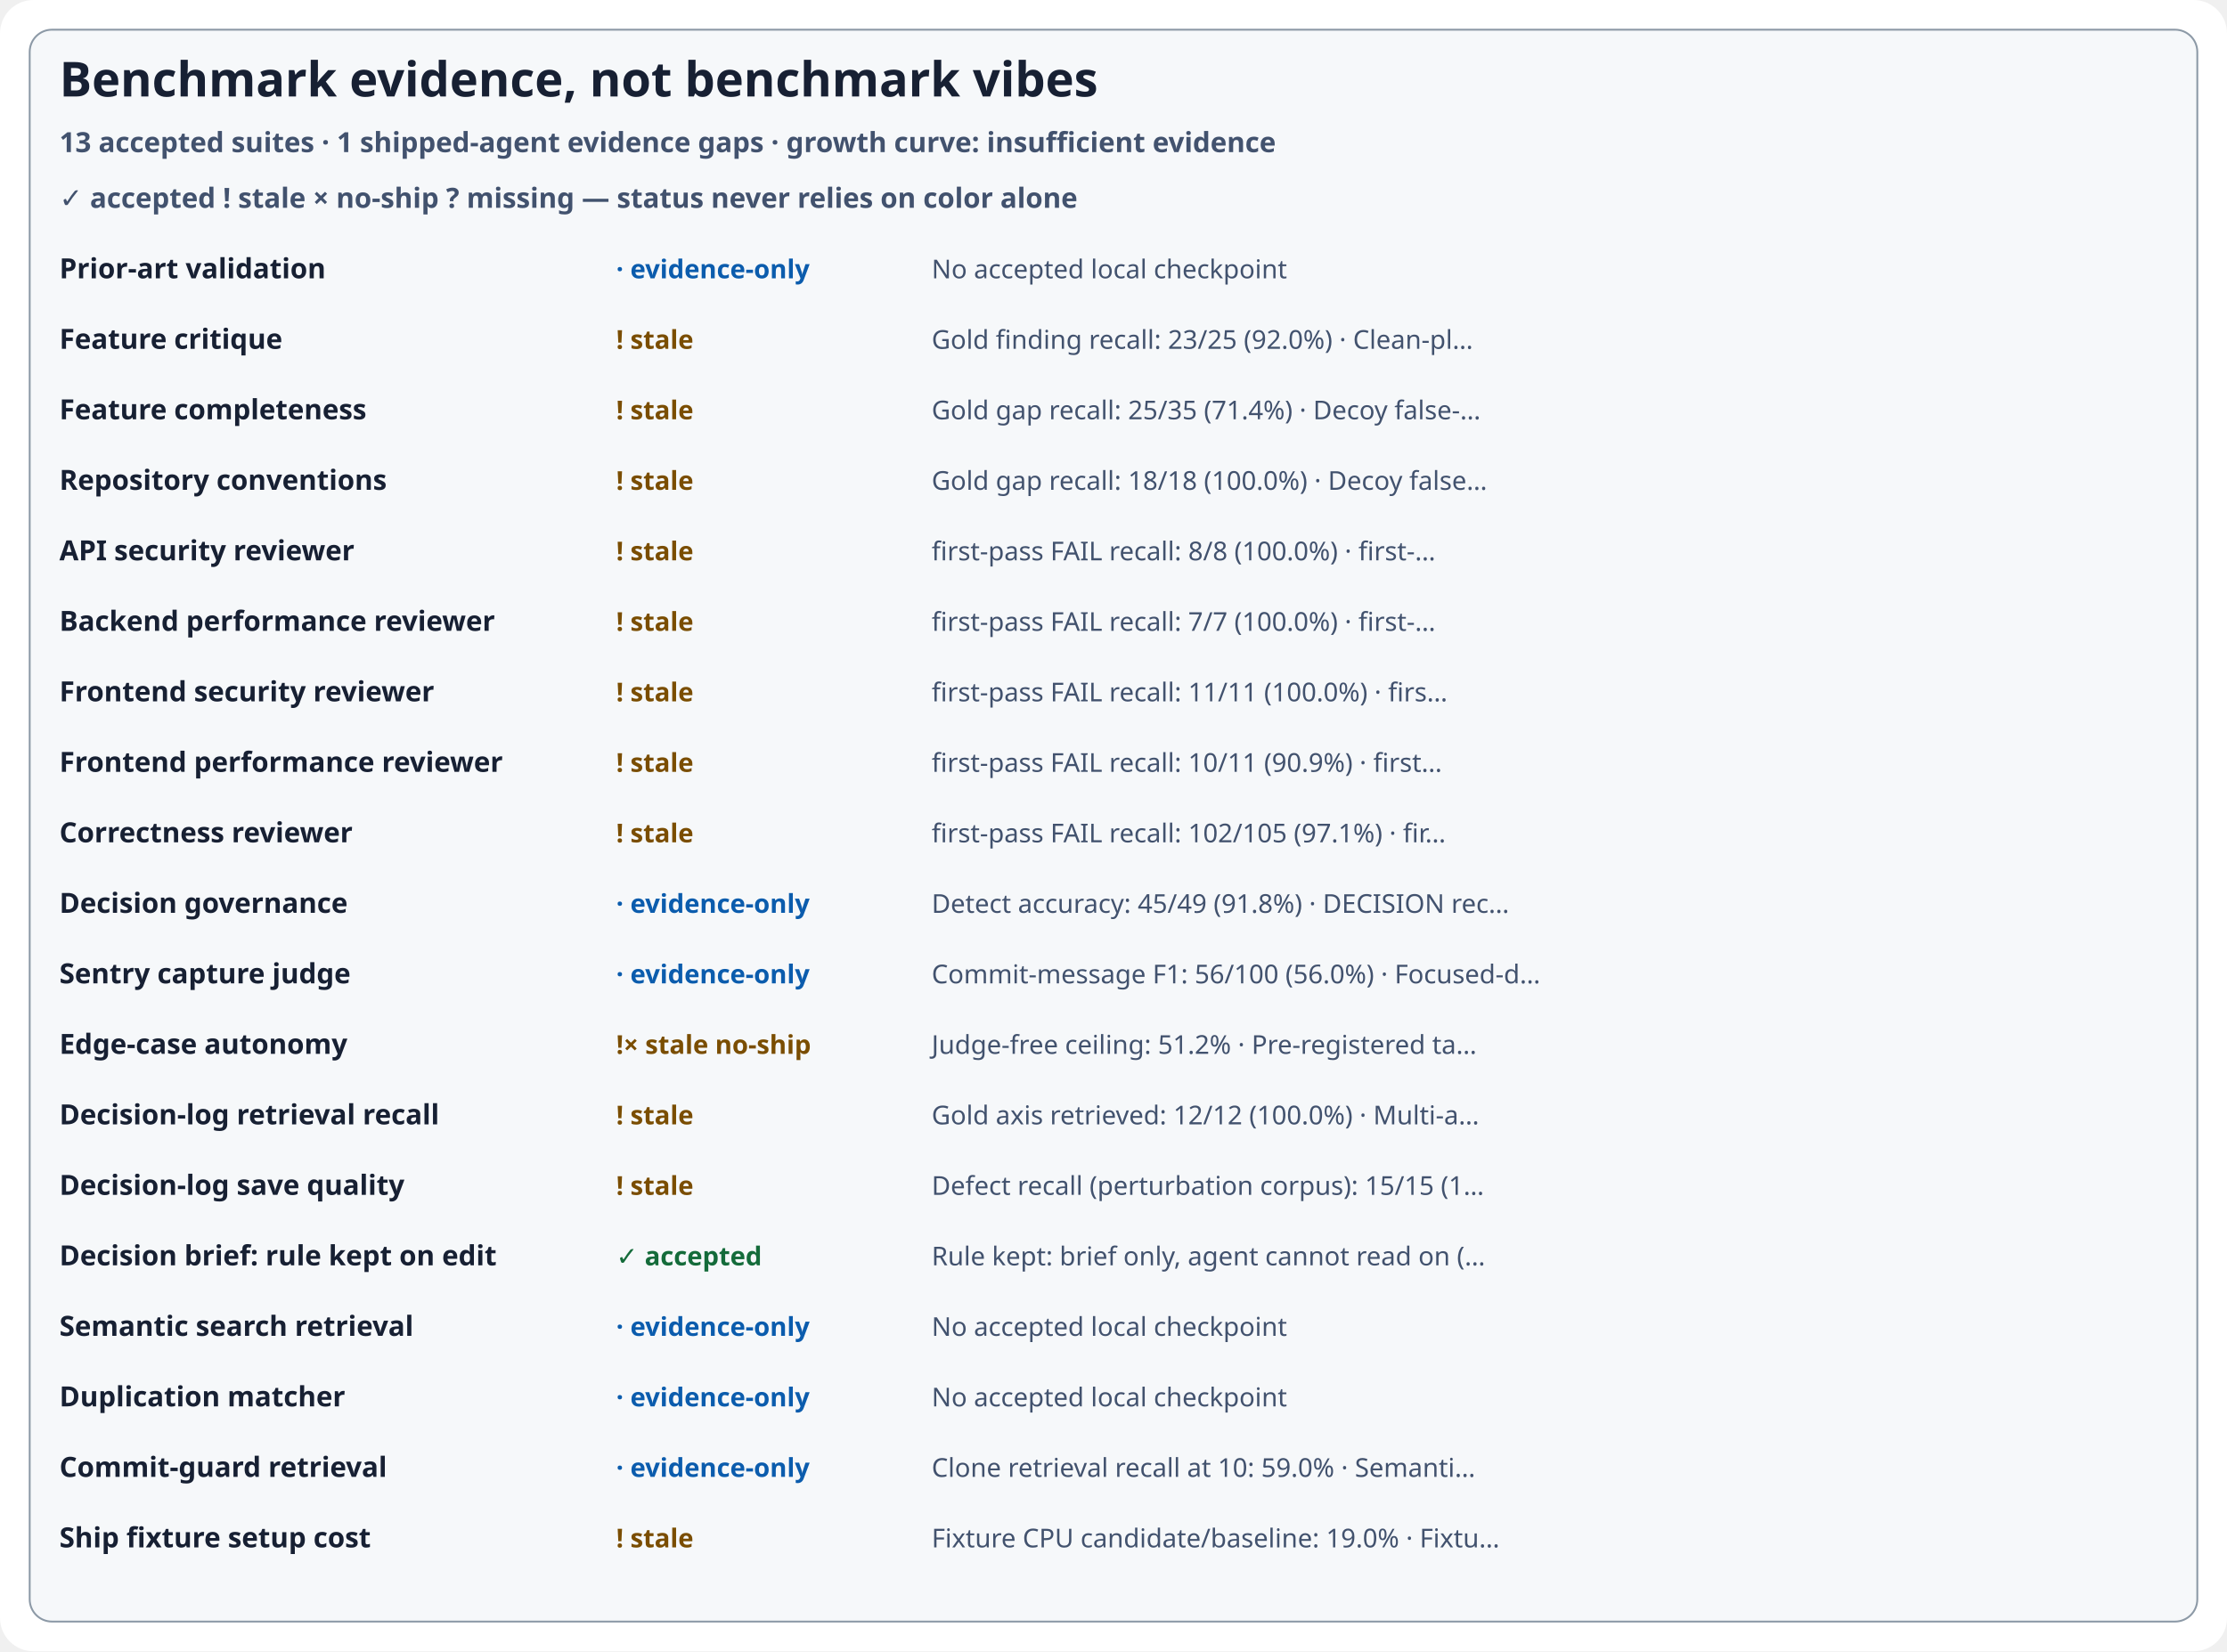
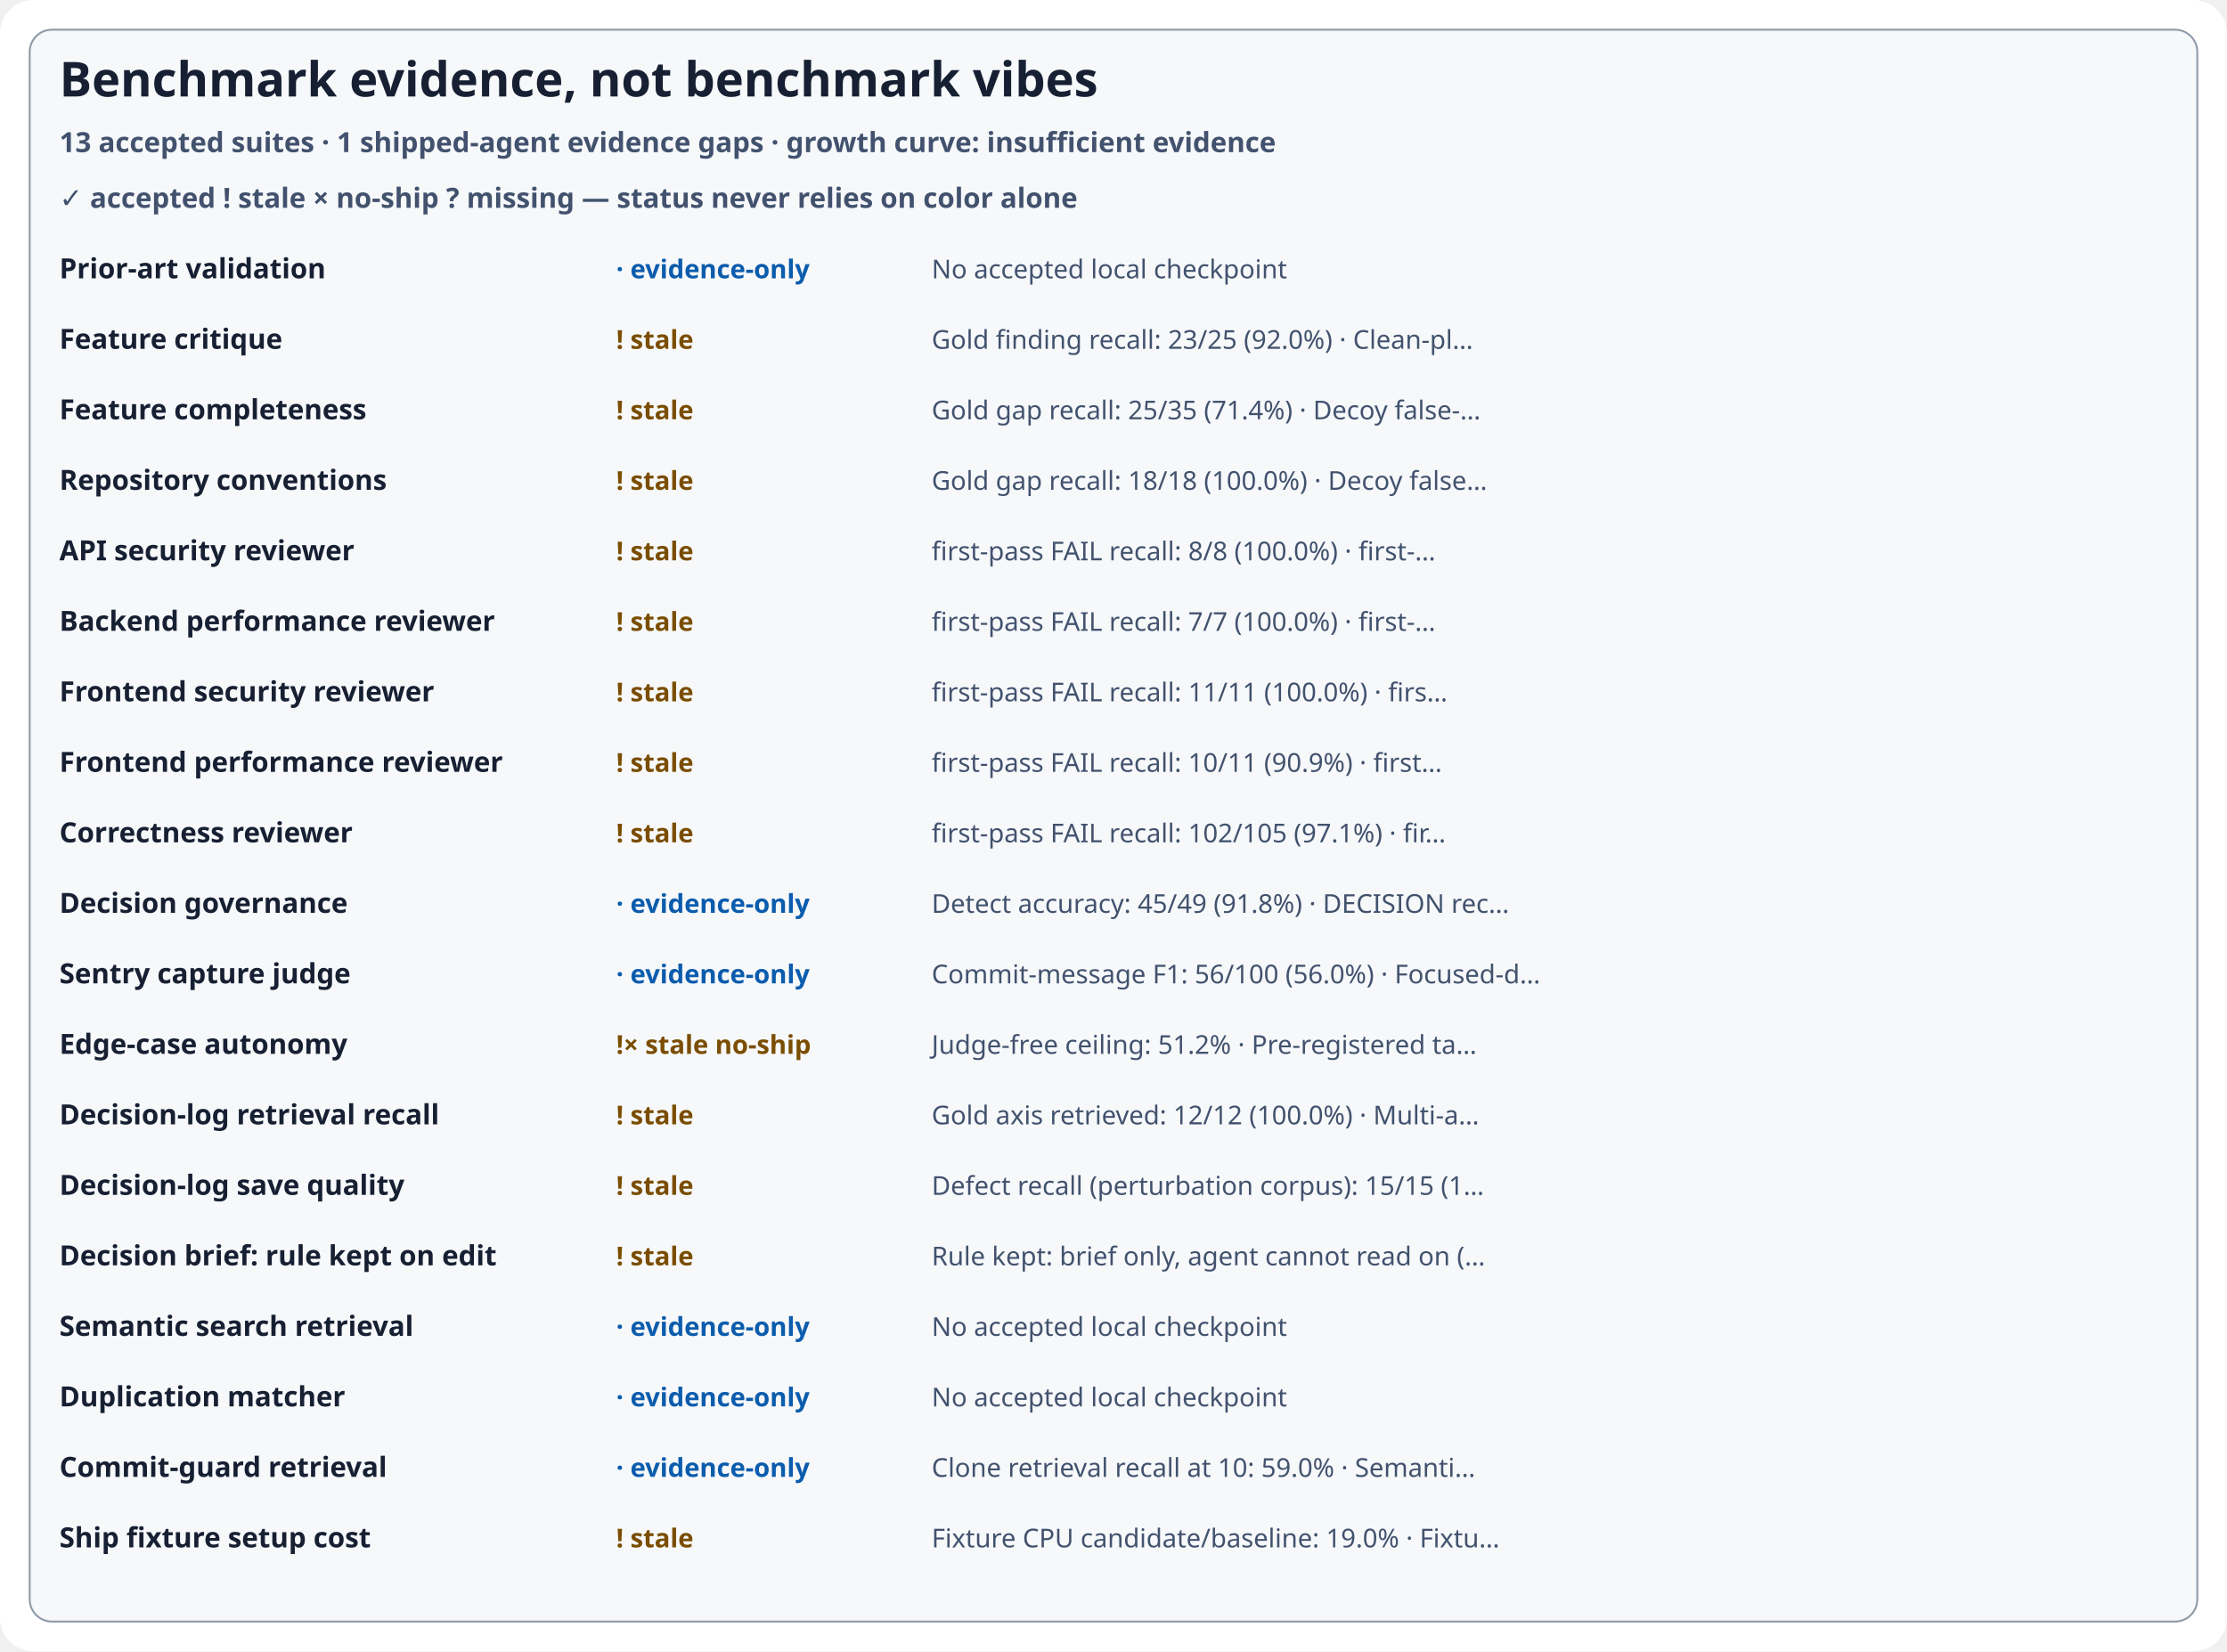
<svg xmlns="http://www.w3.org/2000/svg" width="1200" height="890" viewBox="0 0 1200 890" role="img" aria-labelledby="title desc">
  <style>
  .title{font:700 26px ui-sans-serif,system-ui;fill:#172033} .summary{font:600 15px ui-sans-serif,system-ui;fill:#42526E}
  .suite{font:600 15px ui-sans-serif,system-ui;fill:#172033} .metric{font:14px ui-sans-serif,system-ui;fill:#42526E}
  .status{font:700 14px ui-sans-serif,system-ui}.good{fill:#146B3A}.warn{fill:#7A4D00}.bad{fill:#A61B1B}.info{fill:#0B5CAD}
</style>
  <rect width="1200" height="890" rx="18" fill="#FFFFFF" />
  <rect x="16" y="16" width="1168" height="858" rx="12" fill="#F6F8FA" stroke="#8C99A6" />
  <text class="title" x="32" y="52">Benchmark evidence, not benchmark vibes</text>
  <text class="summary" x="32" y="82">13 accepted suites · 1 shipped-agent evidence gaps · growth curve: insufficient evidence</text>
  <text class="summary" x="32" y="112">✓ accepted   ! stale   × no-ship   ? missing — status never relies on color alone</text>
  <g transform="translate(32 150)">
    <text class="suite" y="0">Prior-art validation</text>
    <text class="status info" x="300" y="0">· evidence-only</text>
    <text class="metric" x="470" y="0">No accepted local checkpoint</text>
  </g>
  <g transform="translate(32 188)">
    <text class="suite" y="0">Feature critique</text>
    <text class="status warn" x="300" y="0">! stale</text>
    <text class="metric" x="470" y="0">Gold finding recall: 23/25 (92.0%) · Clean-pl…</text>
  </g>
  <g transform="translate(32 226)">
    <text class="suite" y="0">Feature completeness</text>
    <text class="status warn" x="300" y="0">! stale</text>
    <text class="metric" x="470" y="0">Gold gap recall: 25/35 (71.4%) · Decoy false-…</text>
  </g>
  <g transform="translate(32 264)">
    <text class="suite" y="0">Repository conventions</text>
    <text class="status warn" x="300" y="0">! stale</text>
    <text class="metric" x="470" y="0">Gold gap recall: 18/18 (100.0%) · Decoy false…</text>
  </g>
  <g transform="translate(32 302)">
    <text class="suite" y="0">API security reviewer</text>
    <text class="status warn" x="300" y="0">! stale</text>
    <text class="metric" x="470" y="0">first-pass FAIL recall: 8/8 (100.0%) · first-…</text>
  </g>
  <g transform="translate(32 340)">
    <text class="suite" y="0">Backend performance reviewer</text>
    <text class="status warn" x="300" y="0">! stale</text>
    <text class="metric" x="470" y="0">first-pass FAIL recall: 7/7 (100.0%) · first-…</text>
  </g>
  <g transform="translate(32 378)">
    <text class="suite" y="0">Frontend security reviewer</text>
    <text class="status warn" x="300" y="0">! stale</text>
    <text class="metric" x="470" y="0">first-pass FAIL recall: 11/11 (100.0%) · firs…</text>
  </g>
  <g transform="translate(32 416)">
    <text class="suite" y="0">Frontend performance reviewer</text>
    <text class="status warn" x="300" y="0">! stale</text>
    <text class="metric" x="470" y="0">first-pass FAIL recall: 10/11 (90.9%) · first…</text>
  </g>
  <g transform="translate(32 454)">
    <text class="suite" y="0">Correctness reviewer</text>
    <text class="status warn" x="300" y="0">! stale</text>
    <text class="metric" x="470" y="0">first-pass FAIL recall: 102/105 (97.1%) · fir…</text>
  </g>
  <g transform="translate(32 492)">
    <text class="suite" y="0">Decision governance</text>
    <text class="status info" x="300" y="0">· evidence-only</text>
    <text class="metric" x="470" y="0">Detect accuracy: 45/49 (91.8%) · DECISION rec…</text>
  </g>
  <g transform="translate(32 530)">
    <text class="suite" y="0">Sentry capture judge</text>
    <text class="status info" x="300" y="0">· evidence-only</text>
    <text class="metric" x="470" y="0">Commit-message F1: 56/100 (56.0%) · Focused-d…</text>
  </g>
  <g transform="translate(32 568)">
    <text class="suite" y="0">Edge-case autonomy</text>
    <text class="status warn" x="300" y="0">!× stale no-ship</text>
    <text class="metric" x="470" y="0">Judge-free ceiling: 51.2% · Pre-registered ta…</text>
  </g>
  <g transform="translate(32 606)">
    <text class="suite" y="0">Decision-log retrieval recall</text>
    <text class="status warn" x="300" y="0">! stale</text>
    <text class="metric" x="470" y="0">Gold axis retrieved: 12/12 (100.0%) · Multi-a…</text>
  </g>
  <g transform="translate(32 644)">
    <text class="suite" y="0">Decision-log save quality</text>
    <text class="status warn" x="300" y="0">! stale</text>
    <text class="metric" x="470" y="0">Defect recall (perturbation corpus): 15/15 (1…</text>
  </g>
  <g transform="translate(32 682)">
    <text class="suite" y="0">Decision brief: rule kept on edit</text>
-     <text class="status good" x="300" y="0">✓ accepted</text>
+     <text class="status warn" x="300" y="0">! stale</text>
    <text class="metric" x="470" y="0">Rule kept: brief only, agent cannot read on (…</text>
  </g>
  <g transform="translate(32 720)">
    <text class="suite" y="0">Semantic search retrieval</text>
    <text class="status info" x="300" y="0">· evidence-only</text>
    <text class="metric" x="470" y="0">No accepted local checkpoint</text>
  </g>
  <g transform="translate(32 758)">
    <text class="suite" y="0">Duplication matcher</text>
    <text class="status info" x="300" y="0">· evidence-only</text>
    <text class="metric" x="470" y="0">No accepted local checkpoint</text>
  </g>
  <g transform="translate(32 796)">
    <text class="suite" y="0">Commit-guard retrieval</text>
    <text class="status info" x="300" y="0">· evidence-only</text>
    <text class="metric" x="470" y="0">Clone retrieval recall at 10: 59.0% · Semanti…</text>
  </g>
  <g transform="translate(32 834)">
    <text class="suite" y="0">Ship fixture setup cost</text>
    <text class="status warn" x="300" y="0">! stale</text>
    <text class="metric" x="470" y="0">Fixture CPU candidate/baseline: 19.0% · Fixtu…</text>
  </g>
</svg>
